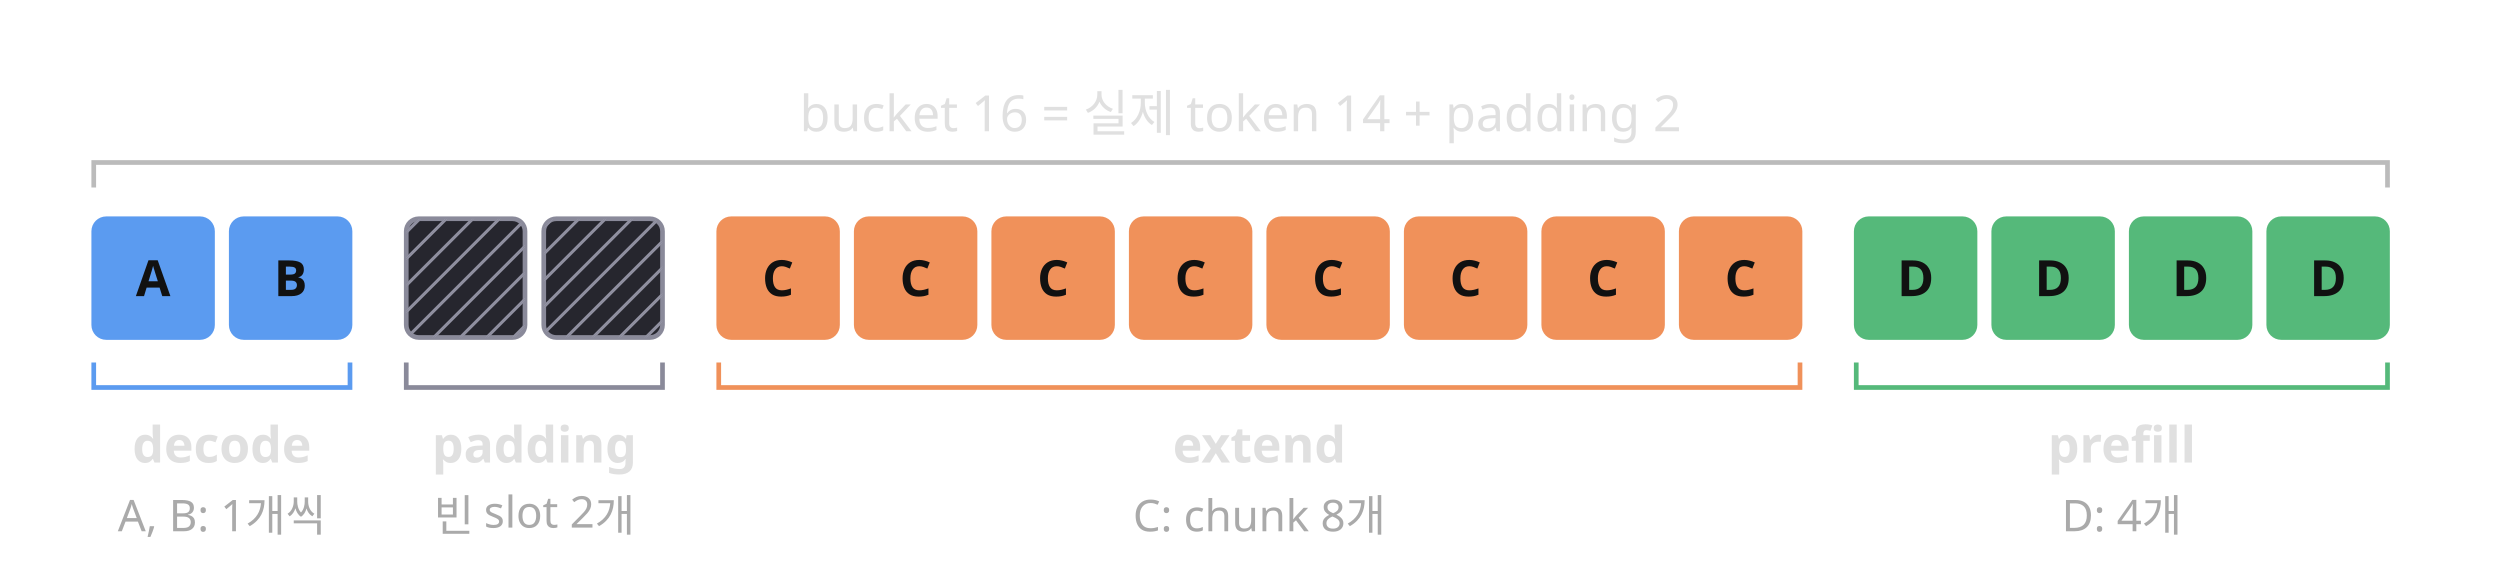
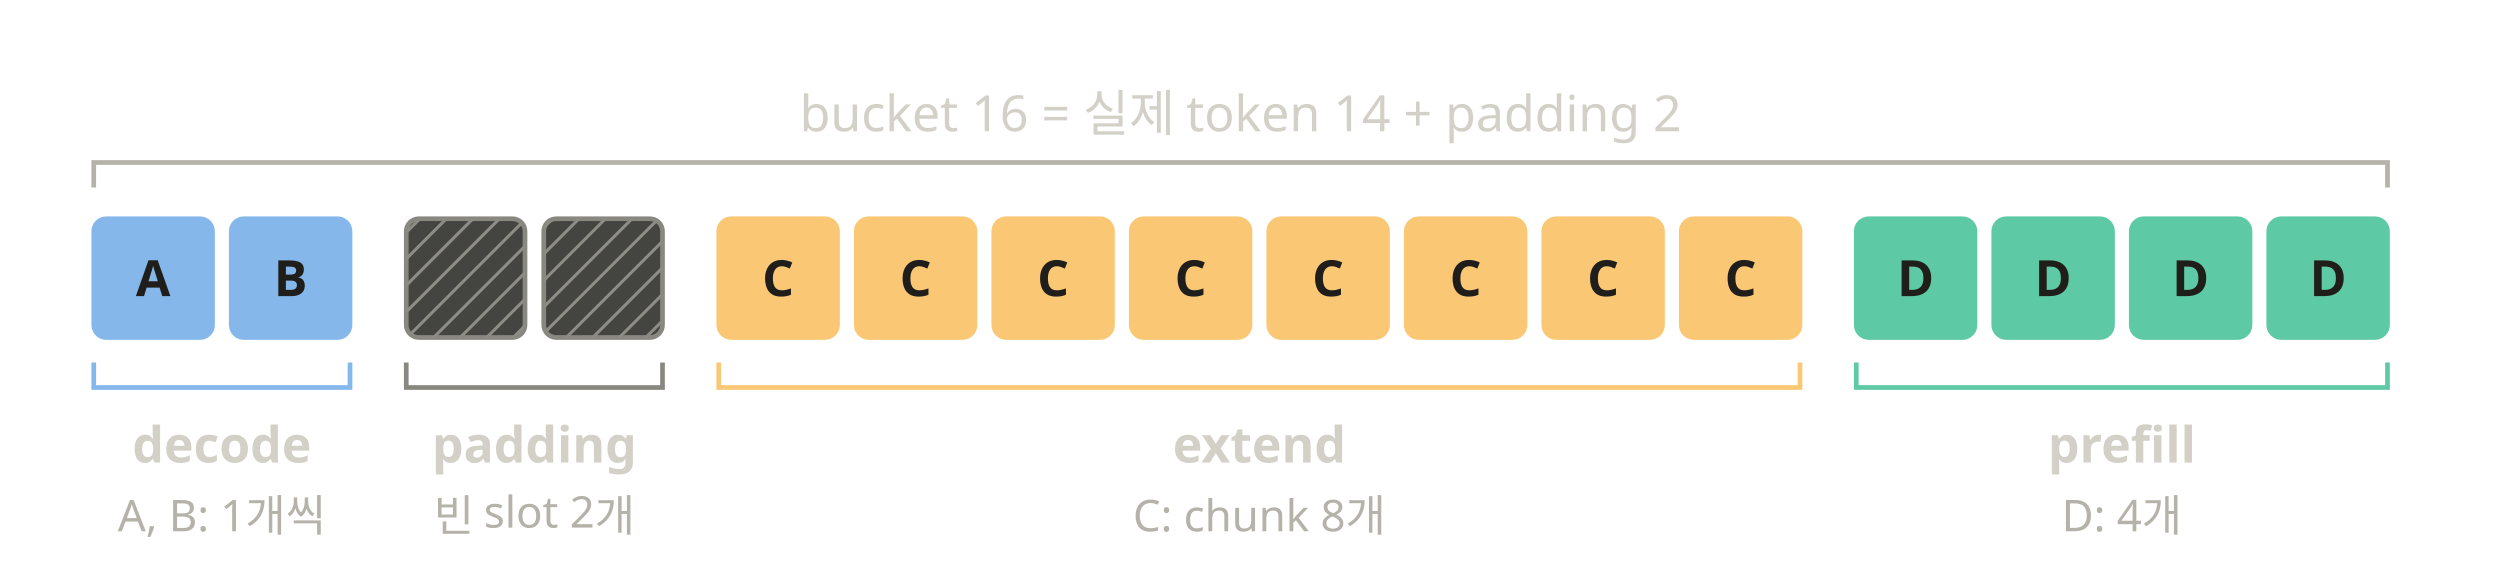
<svg xmlns="http://www.w3.org/2000/svg" viewBox="0 0 800 188" role="img" aria-label="bucket 16에 decode, padding, extend, prefill token을 담은 한 스텝">
  <defs>
    <pattern id="hatch" width="6" height="6" patternUnits="userSpaceOnUse" patternTransform="rotate(45)">
-       <line x1="0" y1="0" x2="0" y2="6" stroke="#8a8a9a" stroke-width="2" />
+       <line x1="0" y1="0" x2="0" y2="6" stroke="#888780" stroke-width="2" />
    </pattern>
  </defs>
-   <style>text{font-family: 'Pretendard', 'Apple SD Gothic Neo', 'Noto Sans KR', 'Segoe UI', system-ui, -apple-system, sans-serif;fill:#e0e0e0} .sub{fill:#aaa}</style>
-   <rect x="30" y="70" width="38" height="38" rx="4" fill="#5b9bf0" stroke="#5b9bf0" stroke-width="1.5" />
-   <text x="49.0" y="94.76" text-anchor="middle" font-size="16" font-weight="bold" style="fill:#111">A</text>
-   <rect x="74" y="70" width="38" height="38" rx="4" fill="#5b9bf0" stroke="#5b9bf0" stroke-width="1.5" />
-   <text x="93.0" y="94.76" text-anchor="middle" font-size="16" font-weight="bold" style="fill:#111">B</text>
-   <path d="M30,116 L30,124 L112,124 L112,116" fill="none" stroke="#5b9bf0" stroke-width="1.5" />
+   <style>text{font-family: 'Pretendard', 'Apple SD Gothic Neo', 'Noto Sans KR', 'Segoe UI', system-ui, -apple-system, sans-serif;fill:#D3D1C7} .sub{fill:#B4B2A9}</style>
+   <rect x="30" y="70" width="38" height="38" rx="4" fill="#85B7EB" stroke="#85B7EB" stroke-width="1.5" />
+   <text x="49.0" y="94.76" text-anchor="middle" font-size="16" font-weight="bold" style="fill:#1F1E1B">A</text>
+   <rect x="74" y="70" width="38" height="38" rx="4" fill="#85B7EB" stroke="#85B7EB" stroke-width="1.5" />
+   <text x="93.0" y="94.76" text-anchor="middle" font-size="16" font-weight="bold" style="fill:#1F1E1B">B</text>
+   <path d="M30,116 L30,124 L112,124 L112,116" fill="none" stroke="#85B7EB" stroke-width="1.5" />
  <text x="71.0" y="148" text-anchor="middle" font-size="16" font-weight="bold">decode</text>
  <text class="sub" x="71.0" y="170" text-anchor="middle" font-size="14">A, B: 1개씩</text>
-   <rect x="130" y="70" width="38" height="38" rx="4" fill="#26262e" stroke="#8a8a9a" stroke-width="1.5" />
+   <rect x="130" y="70" width="38" height="38" rx="4" fill="#444441" stroke="#888780" stroke-width="1.5" />
  <rect x="130" y="70" width="38" height="38" rx="4" fill="url(#hatch)" />
-   <rect x="174" y="70" width="38" height="38" rx="4" fill="#26262e" stroke="#8a8a9a" stroke-width="1.5" />
+   <rect x="174" y="70" width="38" height="38" rx="4" fill="#444441" stroke="#888780" stroke-width="1.5" />
  <rect x="174" y="70" width="38" height="38" rx="4" fill="url(#hatch)" />
-   <path d="M130,116 L130,124 L212,124 L212,116" fill="none" stroke="#8a8a9a" stroke-width="1.5" />
+   <path d="M130,116 L130,124 L212,124 L212,116" fill="none" stroke="#888780" stroke-width="1.5" />
  <text x="171.0" y="148" text-anchor="middle" font-size="16" font-weight="bold">padding</text>
  <text class="sub" x="171.0" y="170" text-anchor="middle" font-size="14">빈 slot 2개</text>
-   <rect x="230" y="70" width="38" height="38" rx="4" fill="#f0915a" stroke="#f0915a" stroke-width="1.5" />
-   <text x="249.0" y="94.76" text-anchor="middle" font-size="16" font-weight="bold" style="fill:#111">C</text>
-   <rect x="274" y="70" width="38" height="38" rx="4" fill="#f0915a" stroke="#f0915a" stroke-width="1.5" />
-   <text x="293.0" y="94.76" text-anchor="middle" font-size="16" font-weight="bold" style="fill:#111">C</text>
-   <rect x="318" y="70" width="38" height="38" rx="4" fill="#f0915a" stroke="#f0915a" stroke-width="1.5" />
-   <text x="337.0" y="94.76" text-anchor="middle" font-size="16" font-weight="bold" style="fill:#111">C</text>
-   <rect x="362" y="70" width="38" height="38" rx="4" fill="#f0915a" stroke="#f0915a" stroke-width="1.5" />
-   <text x="381.0" y="94.76" text-anchor="middle" font-size="16" font-weight="bold" style="fill:#111">C</text>
-   <rect x="406" y="70" width="38" height="38" rx="4" fill="#f0915a" stroke="#f0915a" stroke-width="1.5" />
-   <text x="425.0" y="94.76" text-anchor="middle" font-size="16" font-weight="bold" style="fill:#111">C</text>
-   <rect x="450" y="70" width="38" height="38" rx="4" fill="#f0915a" stroke="#f0915a" stroke-width="1.5" />
-   <text x="469.0" y="94.76" text-anchor="middle" font-size="16" font-weight="bold" style="fill:#111">C</text>
-   <rect x="494" y="70" width="38" height="38" rx="4" fill="#f0915a" stroke="#f0915a" stroke-width="1.5" />
-   <text x="513.0" y="94.76" text-anchor="middle" font-size="16" font-weight="bold" style="fill:#111">C</text>
-   <rect x="538" y="70" width="38" height="38" rx="4" fill="#f0915a" stroke="#f0915a" stroke-width="1.5" />
-   <text x="557.0" y="94.76" text-anchor="middle" font-size="16" font-weight="bold" style="fill:#111">C</text>
-   <path d="M230,116 L230,124 L576,124 L576,116" fill="none" stroke="#f0915a" stroke-width="1.5" />
+   <rect x="230" y="70" width="38" height="38" rx="4" fill="#FAC775" stroke="#FAC775" stroke-width="1.5" />
+   <text x="249.0" y="94.76" text-anchor="middle" font-size="16" font-weight="bold" style="fill:#1F1E1B">C</text>
+   <rect x="274" y="70" width="38" height="38" rx="4" fill="#FAC775" stroke="#FAC775" stroke-width="1.5" />
+   <text x="293.0" y="94.76" text-anchor="middle" font-size="16" font-weight="bold" style="fill:#1F1E1B">C</text>
+   <rect x="318" y="70" width="38" height="38" rx="4" fill="#FAC775" stroke="#FAC775" stroke-width="1.5" />
+   <text x="337.0" y="94.76" text-anchor="middle" font-size="16" font-weight="bold" style="fill:#1F1E1B">C</text>
+   <rect x="362" y="70" width="38" height="38" rx="4" fill="#FAC775" stroke="#FAC775" stroke-width="1.5" />
+   <text x="381.0" y="94.76" text-anchor="middle" font-size="16" font-weight="bold" style="fill:#1F1E1B">C</text>
+   <rect x="406" y="70" width="38" height="38" rx="4" fill="#FAC775" stroke="#FAC775" stroke-width="1.5" />
+   <text x="425.0" y="94.76" text-anchor="middle" font-size="16" font-weight="bold" style="fill:#1F1E1B">C</text>
+   <rect x="450" y="70" width="38" height="38" rx="4" fill="#FAC775" stroke="#FAC775" stroke-width="1.5" />
+   <text x="469.0" y="94.76" text-anchor="middle" font-size="16" font-weight="bold" style="fill:#1F1E1B">C</text>
+   <rect x="494" y="70" width="38" height="38" rx="4" fill="#FAC775" stroke="#FAC775" stroke-width="1.5" />
+   <text x="513.0" y="94.76" text-anchor="middle" font-size="16" font-weight="bold" style="fill:#1F1E1B">C</text>
+   <rect x="538" y="70" width="38" height="38" rx="4" fill="#FAC775" stroke="#FAC775" stroke-width="1.5" />
+   <text x="557.0" y="94.76" text-anchor="middle" font-size="16" font-weight="bold" style="fill:#1F1E1B">C</text>
+   <path d="M230,116 L230,124 L576,124 L576,116" fill="none" stroke="#FAC775" stroke-width="1.5" />
  <text x="403.0" y="148" text-anchor="middle" font-size="16" font-weight="bold">extend</text>
  <text class="sub" x="403.0" y="170" text-anchor="middle" font-size="14">C: chunk 8개</text>
-   <rect x="594" y="70" width="38" height="38" rx="4" fill="#55b97a" stroke="#55b97a" stroke-width="1.5" />
-   <text x="613.0" y="94.76" text-anchor="middle" font-size="16" font-weight="bold" style="fill:#111">D</text>
-   <rect x="638" y="70" width="38" height="38" rx="4" fill="#55b97a" stroke="#55b97a" stroke-width="1.5" />
-   <text x="657.0" y="94.76" text-anchor="middle" font-size="16" font-weight="bold" style="fill:#111">D</text>
-   <rect x="682" y="70" width="38" height="38" rx="4" fill="#55b97a" stroke="#55b97a" stroke-width="1.5" />
-   <text x="701.0" y="94.76" text-anchor="middle" font-size="16" font-weight="bold" style="fill:#111">D</text>
-   <rect x="726" y="70" width="38" height="38" rx="4" fill="#55b97a" stroke="#55b97a" stroke-width="1.5" />
-   <text x="745.0" y="94.76" text-anchor="middle" font-size="16" font-weight="bold" style="fill:#111">D</text>
-   <path d="M594,116 L594,124 L764,124 L764,116" fill="none" stroke="#55b97a" stroke-width="1.5" />
+   <rect x="594" y="70" width="38" height="38" rx="4" fill="#5DCAA5" stroke="#5DCAA5" stroke-width="1.5" />
+   <text x="613.0" y="94.76" text-anchor="middle" font-size="16" font-weight="bold" style="fill:#1F1E1B">D</text>
+   <rect x="638" y="70" width="38" height="38" rx="4" fill="#5DCAA5" stroke="#5DCAA5" stroke-width="1.5" />
+   <text x="657.0" y="94.76" text-anchor="middle" font-size="16" font-weight="bold" style="fill:#1F1E1B">D</text>
+   <rect x="682" y="70" width="38" height="38" rx="4" fill="#5DCAA5" stroke="#5DCAA5" stroke-width="1.5" />
+   <text x="701.0" y="94.76" text-anchor="middle" font-size="16" font-weight="bold" style="fill:#1F1E1B">D</text>
+   <rect x="726" y="70" width="38" height="38" rx="4" fill="#5DCAA5" stroke="#5DCAA5" stroke-width="1.5" />
+   <text x="745.0" y="94.76" text-anchor="middle" font-size="16" font-weight="bold" style="fill:#1F1E1B">D</text>
+   <path d="M594,116 L594,124 L764,124 L764,116" fill="none" stroke="#5DCAA5" stroke-width="1.5" />
  <text x="679.0" y="148" text-anchor="middle" font-size="16" font-weight="bold">prefill</text>
  <text class="sub" x="679.0" y="170" text-anchor="middle" font-size="14">D: 4개</text>
-   <path d="M30,60 L30,52 L764,52 L764,60" fill="none" stroke="#bbb" stroke-width="1.5" />
+   <path d="M30,60 L30,52 L764,52 L764,60" fill="none" stroke="#B4B2A9" stroke-width="1.5" />
  <text x="397.0" y="42" text-anchor="middle" font-size="16">bucket 16 = 실제 token 14 + padding 2</text>
</svg>
